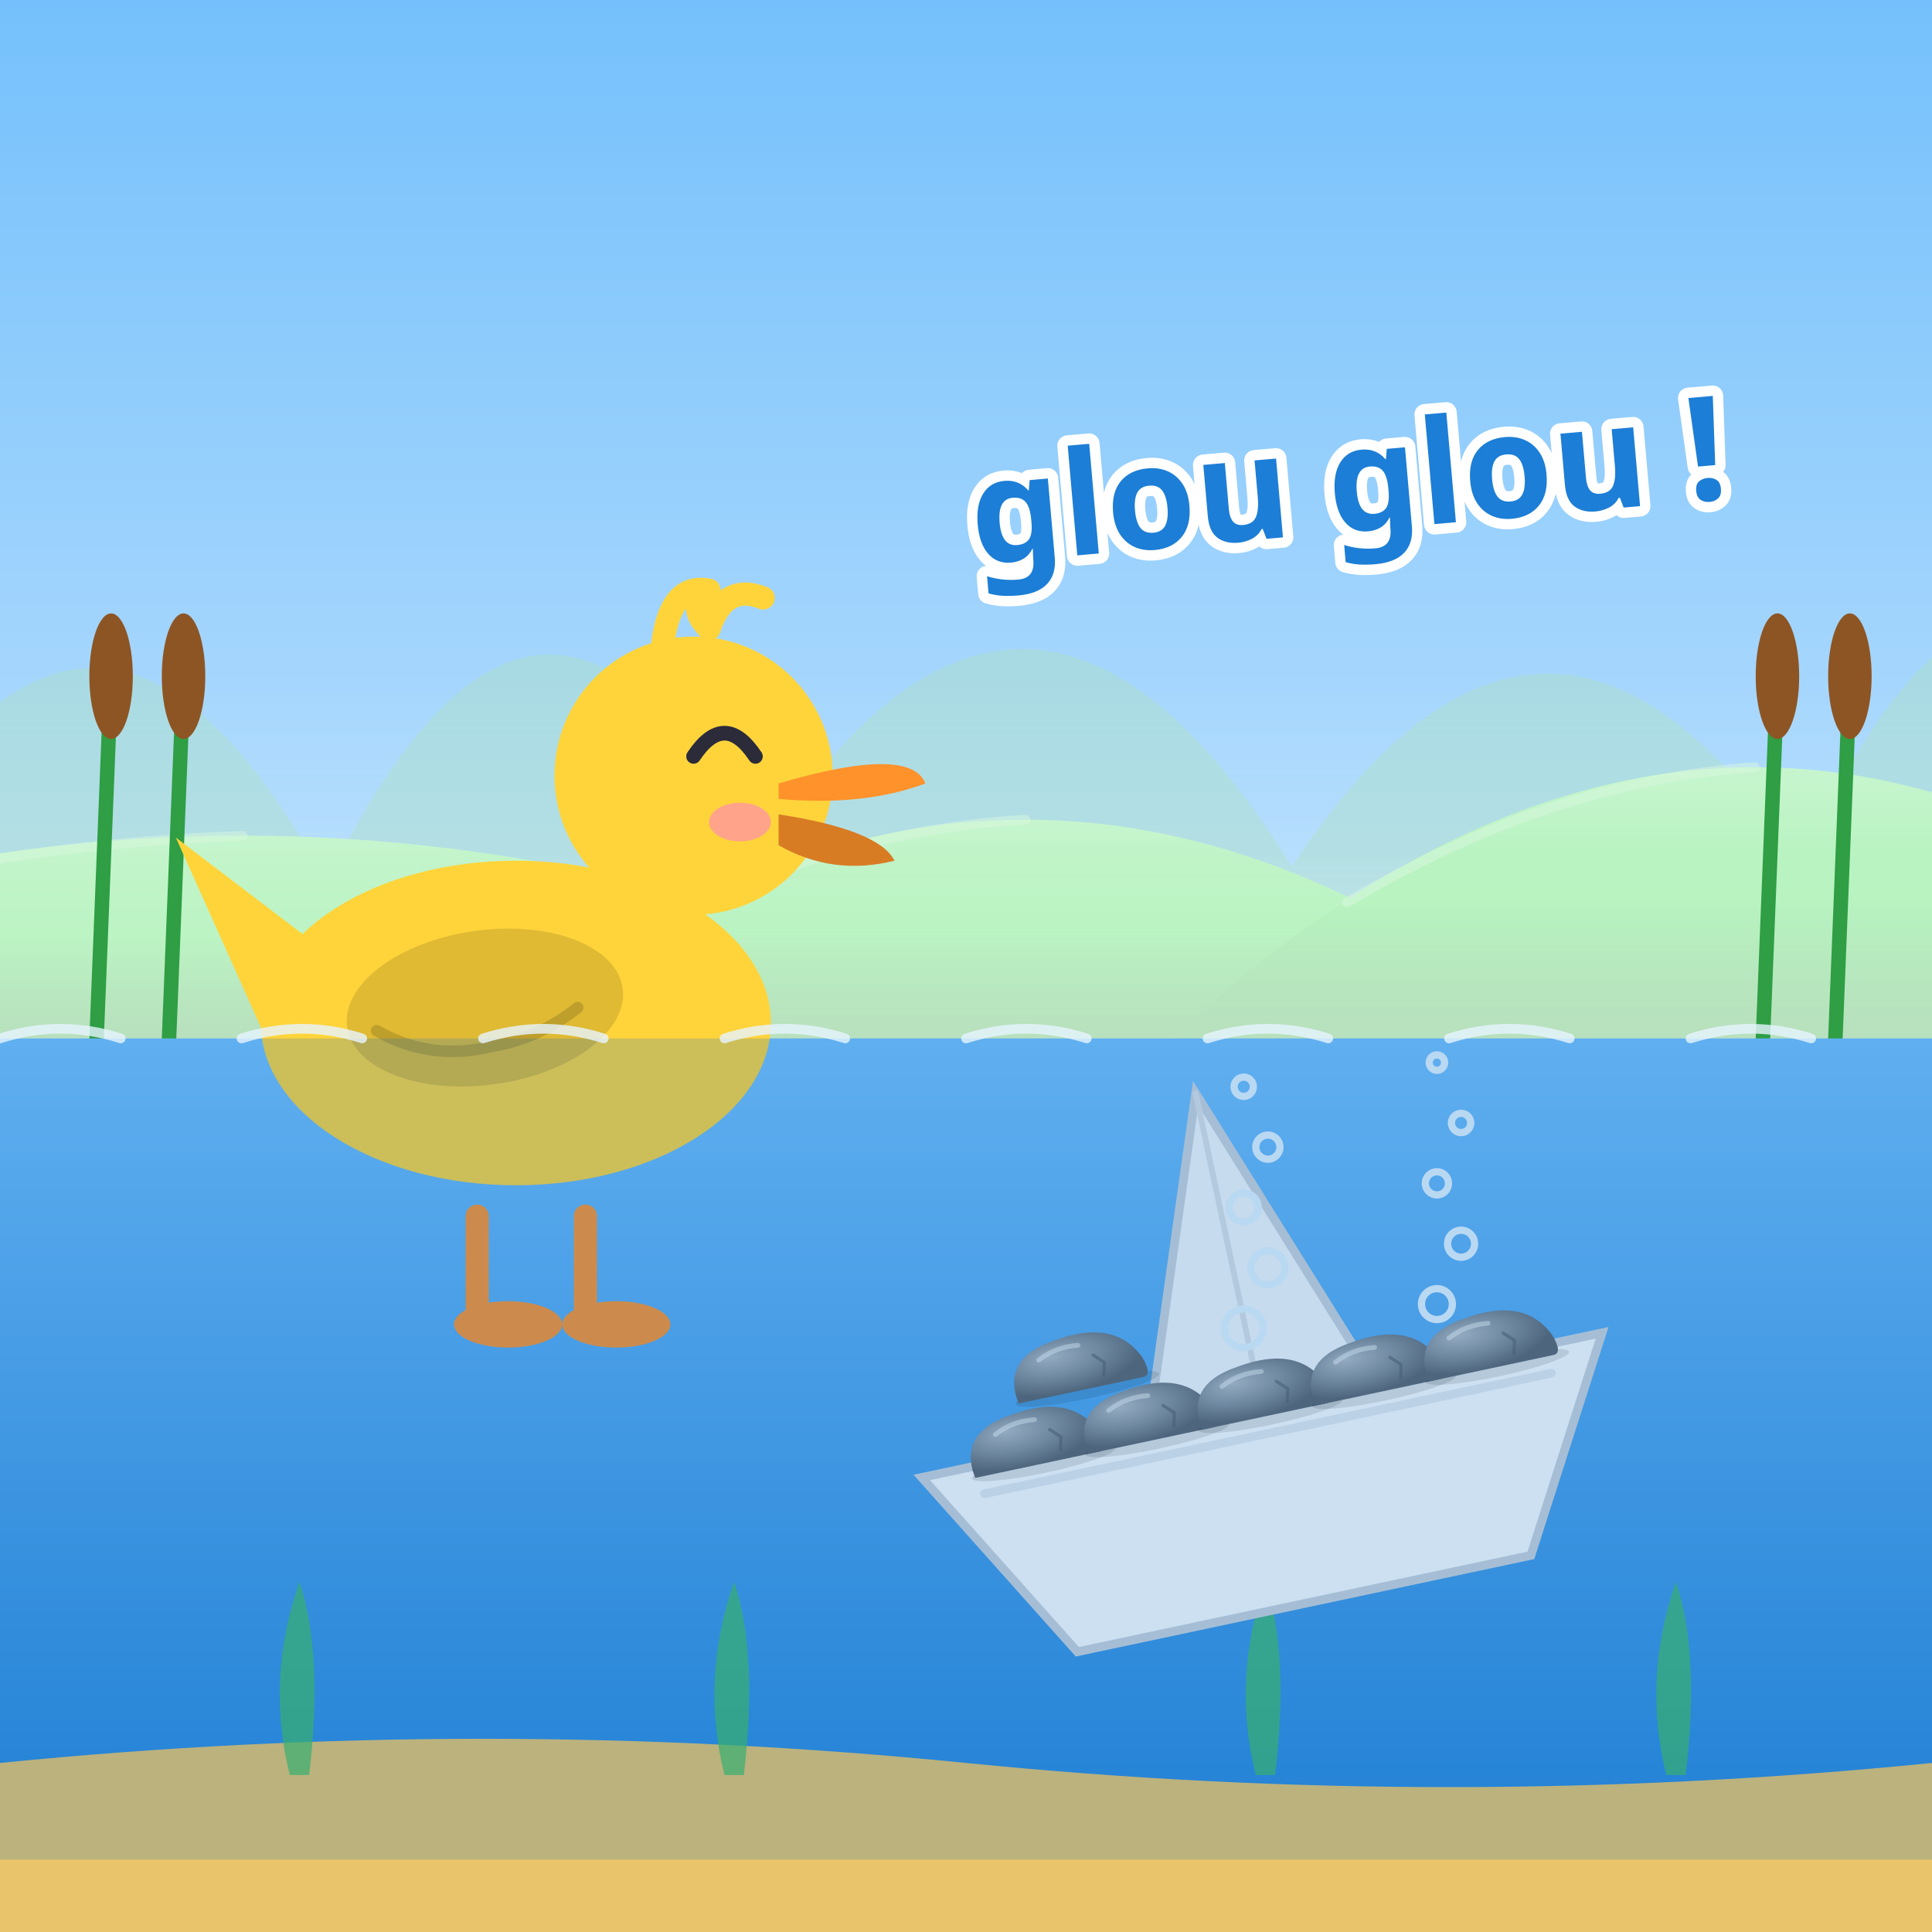
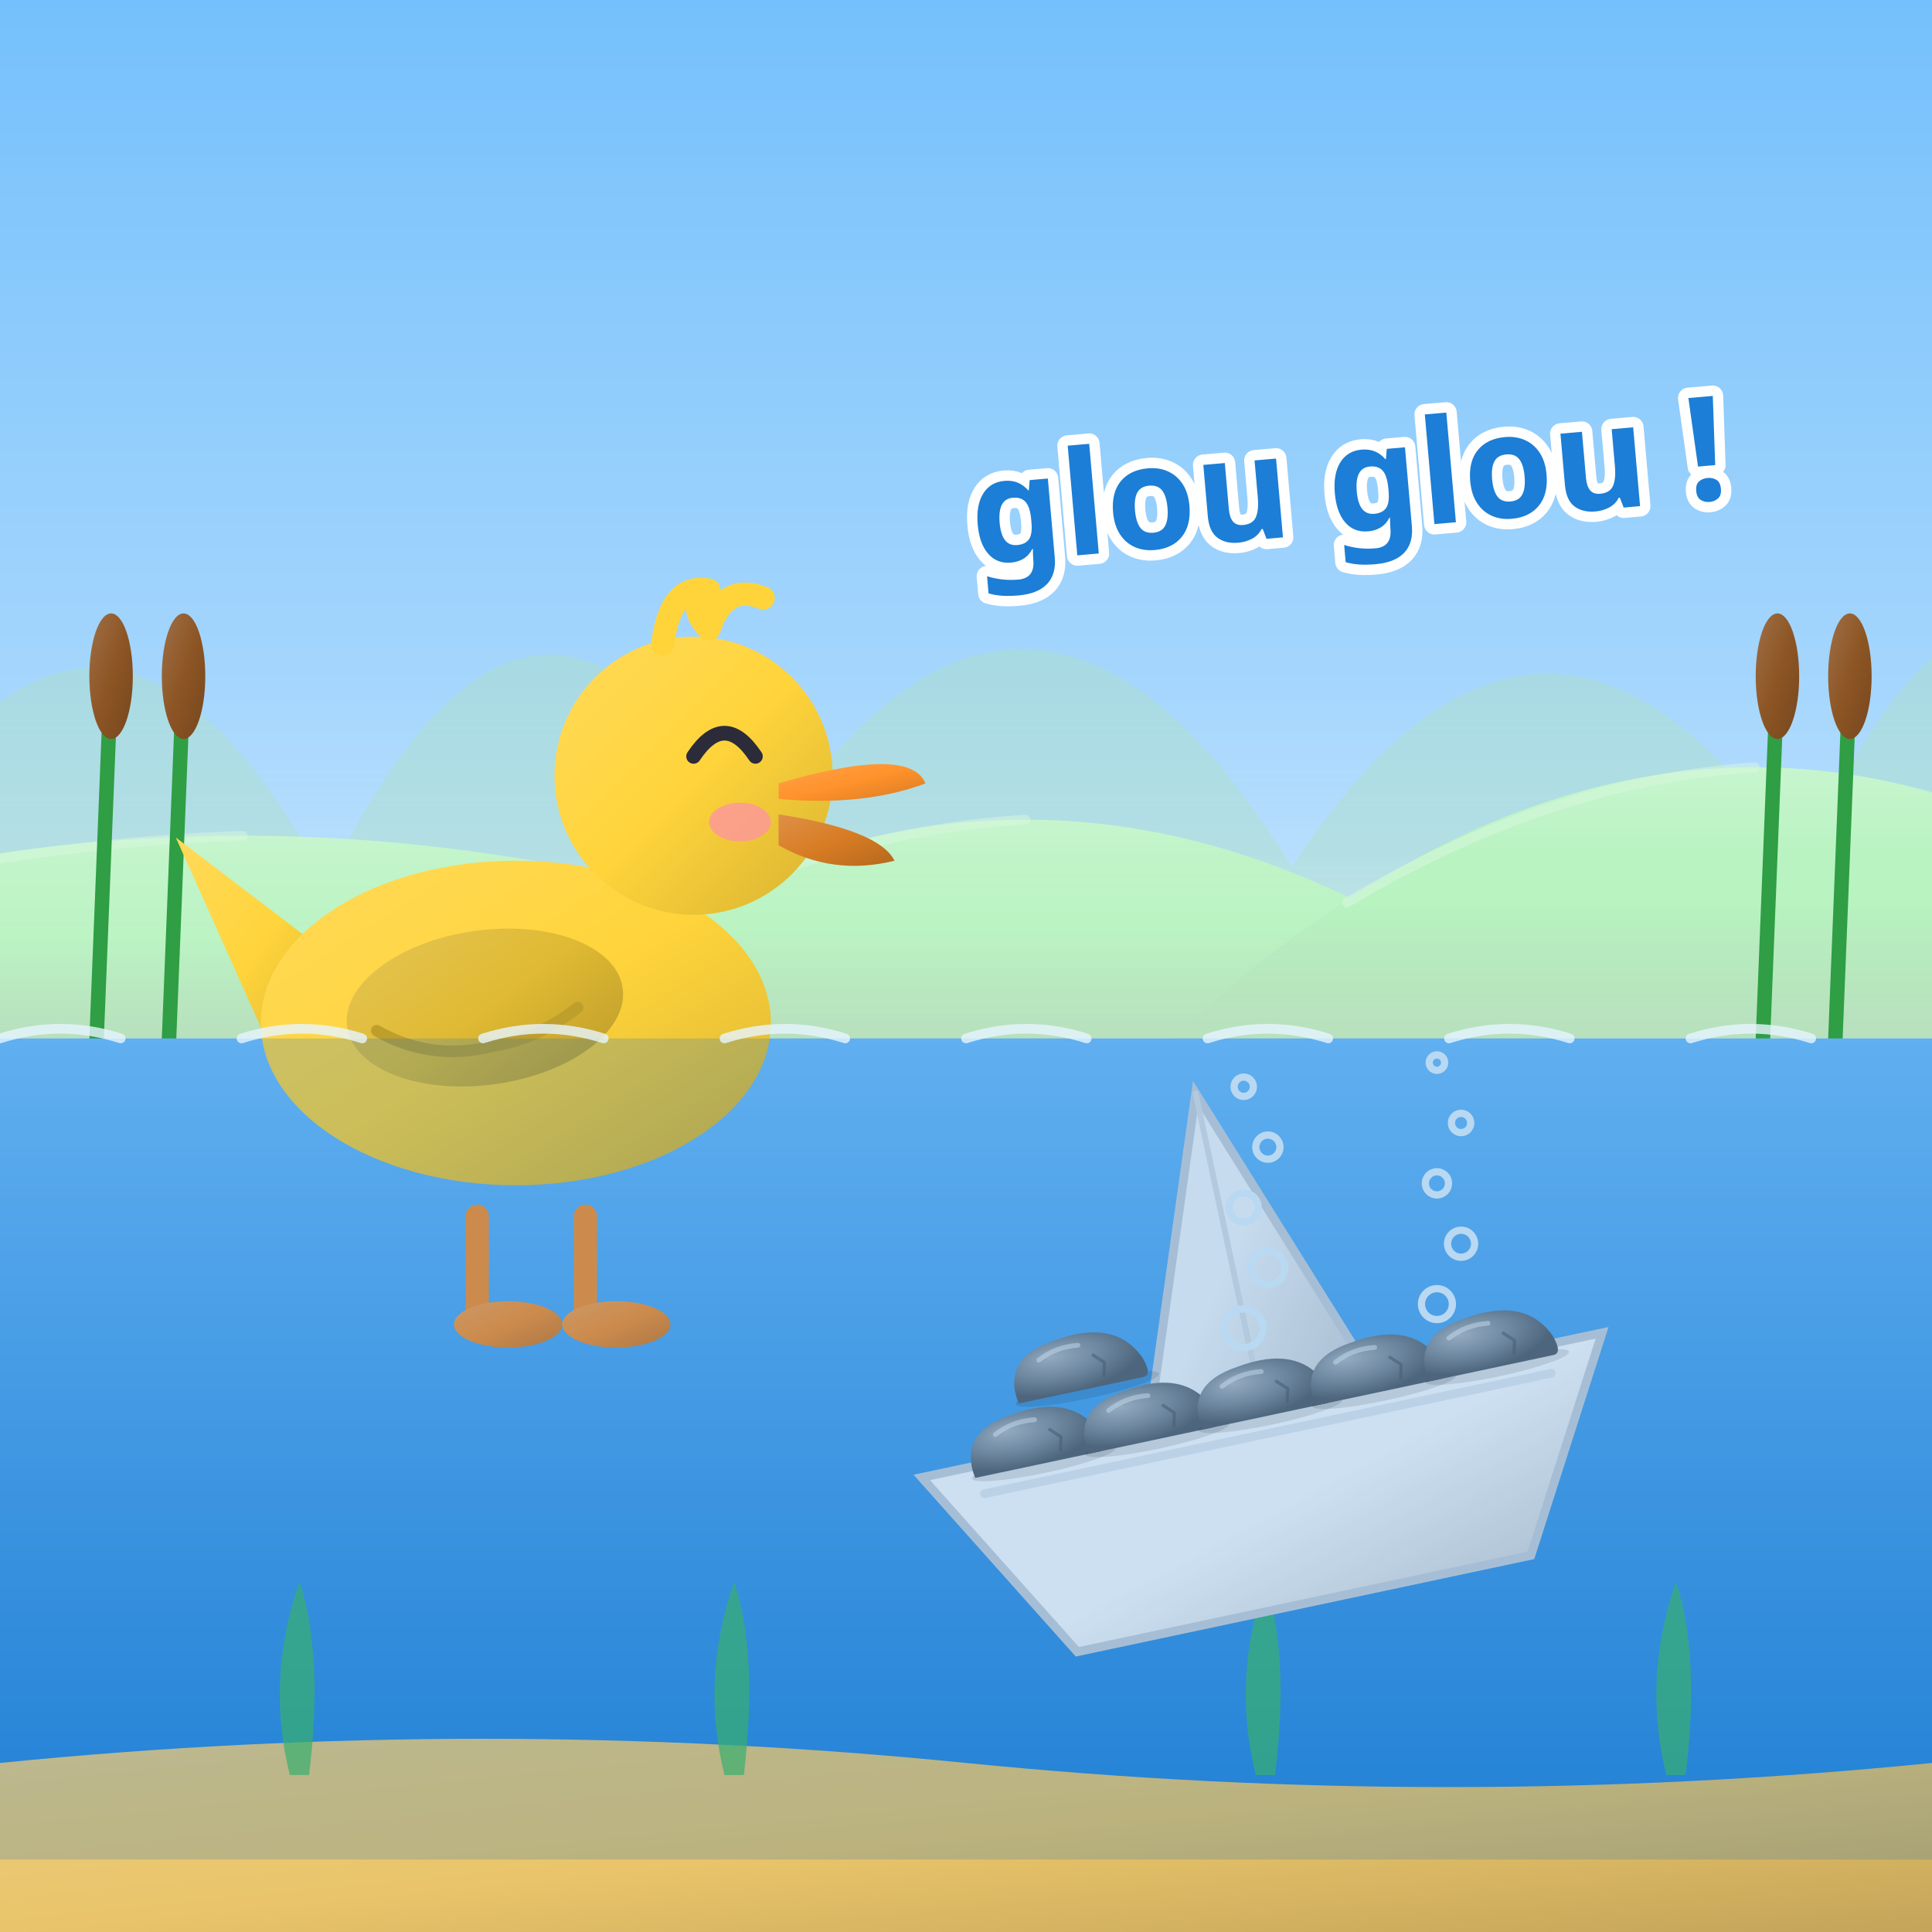
<svg xmlns="http://www.w3.org/2000/svg" viewBox="0 0 800 800" width="800" height="800">
  <defs>
    <linearGradient id="d21" x1="0" y1="0" x2="0" y2="1">
      <stop offset="0" stop-color="#74c0fc" />
      <stop offset="0.5" stop-color="#b9dffd" />
      <stop offset="1" stop-color="#e7f5ff" />
    </linearGradient>
    <linearGradient id="d22" x1="0" y1="0" x2="0" y2="1">
      <stop offset="0" stop-color="#74c0fc" />
      <stop offset="1" stop-color="#1c7ed6" />
    </linearGradient>
+     <linearGradient id="vol0044542" x1="0" y1="0" x2="1" y2="1">
+       <stop offset="0" stop-color="#ffffff" />
+       <stop offset="0.5" stop-color="#fff" />
+       <stop offset="1" stop-color="#d6d6d6" />
+     </linearGradient>
+     <linearGradient id="vol054d714" x1="0" y1="0" x2="1" y2="1">
+       <stop offset="0" stop-color="#eccd81" />
+       <stop offset="0.5" stop-color="#e9c46a" />
+       <stop offset="1" stop-color="#c3a459" />
+     </linearGradient>
+     <linearGradient id="vol386655e" x1="0" y1="0" x2="1" y2="1">
+       <stop offset="0" stop-color="#9f7047" />
+       <stop offset="0.5" stop-color="#8d5524" />
+       <stop offset="1" stop-color="#76471e" />
+     </linearGradient>
    <radialGradient id="vol47922bc" cx="0.4" cy="0.4" r="0.6" fx="0.3" fy="0.3">
      <stop offset="0" stop-color="#b6bbc0" />
      <stop offset="0.55" stop-color="#868e96" />
      <stop offset="1" stop-color="#5d6369" />
    </radialGradient>
+     <linearGradient id="vol5f1bffa" x1="0" y1="0" x2="1" y2="1">
+       <stop offset="0" stop-color="#de9047" />
+       <stop offset="0.5" stop-color="#d87c24" />
+       <stop offset="1" stop-color="#b5681e" />
+     </linearGradient>
+     <linearGradient id="vol70795a0" x1="0" y1="0" x2="1" y2="1">
+       <stop offset="0" stop-color="#f9f9fa" />
+       <stop offset="0.5" stop-color="#f8f9fa" />
+       <stop offset="1" stop-color="#d0d1d2" />
+     </linearGradient>
    <linearGradient id="vol904759d" x1="0" y1="0" x2="0" y2="1">
      <stop offset="0.35" stop-color="#f0f9ff" stop-opacity="0" />
      <stop offset="0.75" stop-color="#f0f9ff" stop-opacity="0.35" />
      <stop offset="1" stop-color="#f0f9ff" stop-opacity="0.1" />
    </linearGradient>
+     <linearGradient id="vol91924e7" x1="0" y1="0" x2="1" y2="1">
+       <stop offset="0" stop-color="#ffa34c" />
+       <stop offset="0.5" stop-color="#ff922b" />
+       <stop offset="1" stop-color="#d67a24" />
+     </linearGradient>
    <linearGradient id="vol9aae608" x1="0" y1="0" x2="0" y2="1">
      <stop offset="0" stop-color="#ffffff" stop-opacity="0" />
      <stop offset="1" stop-color="#ffffff" stop-opacity="0.3" />
+     </linearGradient>
+     <linearGradient id="volbb93d11" x1="0" y1="0" x2="1" y2="1">
+       <stop offset="0" stop-color="#ffda5a" />
+       <stop offset="0.5" stop-color="#ffd43b" />
+       <stop offset="1" stop-color="#d6b231" />
+     </linearGradient>
+     <linearGradient id="vold0546f8" x1="0" y1="0" x2="1" y2="1">
+       <stop offset="0" stop-color="#e4c553" />
+       <stop offset="0.5" stop-color="#e0ba33" />
+       <stop offset="1" stop-color="#bc9c2a" />
    </linearGradient>
    <linearGradient id="volfe59c7b" x1="0" y1="0" x2="0" y2="1">
      <stop offset="0" stop-color="#c7f5ce" />
      <stop offset="0.5" stop-color="#b2f2bb" />
      <stop offset="1" stop-color="#9cd4a4" />
    </linearGradient>
  </defs>
  <rect x="0" y="0" width="800" height="800" fill="url(#d21)" />
  <rect x="0" y="0" width="800" height="800" fill="url(#vol904759d)" />
  <path d="M -60 430 L -60 369.5 Q 37.6 185.6 135.2 365.5 Q 224.7 182.3 314.3 354.2 Q 424.6 181 534.9 358.8 Q 640.2 199.8 745.5 357.4 Q 838 152.5 930.6 356.2 L 930.6 430 Z" fill="#aee2be" opacity="0.4" />
  <path d="M -241.1 430 Q 100.5 262.1 442.2 430 Z" fill="url(#volfe59c7b)" />
  <path d="M -138.6 388 Q -19 350.2 100.5 346.1" fill="none" stroke="#d8f8dd" stroke-width="4" stroke-linecap="round" stroke-linejoin="round" opacity="0.5" />
  <path d="M 199.9 430 Q 424.6 248.8 649.3 430 Z" fill="url(#volfe59c7b)" />
  <path d="M 267.3 384.7 Q 345.9 343.9 424.6 339.4" fill="none" stroke="#d8f8dd" stroke-width="4" stroke-linecap="round" stroke-linejoin="round" opacity="0.5" />
  <path d="M 485.3 430 Q 726.6 205.4 967.8 430 Z" fill="url(#volfe59c7b)" />
  <path d="M 557.7 373.8 Q 642.1 323.3 726.6 317.7" fill="none" stroke="#d8f8dd" stroke-width="4" stroke-linecap="round" stroke-linejoin="round" opacity="0.5" />
  <rect x="0" y="353" width="800" height="81" fill="url(#vol9aae608)" />
  <line x1="40" y1="430" x2="46" y2="280" stroke="#2f9e44" stroke-width="6" stroke-linecap="round" />
-   <ellipse cx="46" cy="280" rx="9" ry="26" fill="#8d5524" />
+   <ellipse cx="46" cy="280" rx="9" ry="26" fill="url(#vol386655e)" />
  <line x1="70" y1="430" x2="76" y2="280" stroke="#2f9e44" stroke-width="6" stroke-linecap="round" />
-   <ellipse cx="76" cy="280" rx="9" ry="26" fill="#8d5524" />
+   <ellipse cx="76" cy="280" rx="9" ry="26" fill="url(#vol386655e)" />
  <line x1="730" y1="430" x2="736" y2="280" stroke="#2f9e44" stroke-width="6" stroke-linecap="round" />
-   <ellipse cx="736" cy="280" rx="9" ry="26" fill="#8d5524" />
+   <ellipse cx="736" cy="280" rx="9" ry="26" fill="url(#vol386655e)" />
  <line x1="760" y1="430" x2="766" y2="280" stroke="#2f9e44" stroke-width="6" stroke-linecap="round" />
-   <ellipse cx="766" cy="280" rx="9" ry="26" fill="#8d5524" />
+   <ellipse cx="766" cy="280" rx="9" ry="26" fill="url(#vol386655e)" />
  <rect x="0" y="430" width="800" height="370" fill="url(#d22)" />
-   <path d="M 0 730 Q 200 710 400 730 T 800 730 L 800 800 L 0 800 Z" fill="#e9c46a" />
+   <path d="M 0 730 Q 200 710 400 730 T 800 730 L 800 800 L 0 800 Z" fill="url(#vol054d714)" />
  <path d="M 120 735 q -10 -40 4 -80 q 10 30 4 80" fill="#40c057" opacity="0.7" />
  <path d="M 300 735 q -10 -40 4 -80 q 10 30 4 80" fill="#40c057" opacity="0.7" />
  <path d="M 520 735 q -10 -40 4 -80 q 10 30 4 80" fill="#40c057" opacity="0.7" />
  <path d="M 690 735 q -10 -40 4 -80 q 10 30 4 80" fill="#40c057" opacity="0.7" />
  <g transform="translate(540 664) rotate(-12) scale(1.2 1.2)">
-     <polygon points="-120,-70 120,-70 80,0 -80,0" fill="#fff" stroke="#ced4da" stroke-width="3" />
-     <polygon points="-40,-70 0,-180 40,-70" fill="#f8f9fa" stroke="#ced4da" stroke-width="3" />
+     <polygon points="-120,-70 120,-70 80,0 -80,0" fill="url(#vol0044542)" stroke="#ced4da" stroke-width="3" />
+     <polygon points="-40,-70 0,-180 40,-70" fill="url(#vol70795a0)" stroke="#ced4da" stroke-width="3" />
    <line x1="0" y1="-180" x2="0" y2="-70" stroke="#dee2e6" stroke-width="2" stroke-linecap="round" />
    <line x1="-100" y1="-60" x2="100" y2="-60" stroke="#e9ecef" stroke-width="3" stroke-linecap="round" />
    <g transform="translate(-80 -66) scale(0.55 0.55)">
      <ellipse cx="4" cy="0" rx="46" ry="6" fill="#000" opacity="0.12" />
      <path d="M -40 0 Q -45 -30 -10 -34 Q 30 -40 42 -12 Q 46 0 40 0 Z" fill="url(#vol47922bc)" />
      <path d="M -22 -24 Q -10 -30 4 -28" fill="none" stroke="#fff" stroke-width="3" stroke-linecap="round" stroke-linejoin="round" opacity="0.45" />
      <path d="M 12 -20 l 6 6 l -2 8" fill="none" stroke="#575c61" stroke-width="2" stroke-linecap="round" stroke-linejoin="round" opacity="0.6" />
    </g>
    <g transform="translate(-40 -66) scale(0.55 0.55)">
      <ellipse cx="4" cy="0" rx="46" ry="6" fill="#000" opacity="0.12" />
      <path d="M -40 0 Q -45 -30 -10 -34 Q 30 -40 42 -12 Q 46 0 40 0 Z" fill="url(#vol47922bc)" />
      <path d="M -22 -24 Q -10 -30 4 -28" fill="none" stroke="#fff" stroke-width="3" stroke-linecap="round" stroke-linejoin="round" opacity="0.45" />
      <path d="M 12 -20 l 6 6 l -2 8" fill="none" stroke="#575c61" stroke-width="2" stroke-linecap="round" stroke-linejoin="round" opacity="0.6" />
    </g>
    <g transform="translate(0 -66) scale(0.55 0.55)">
      <ellipse cx="4" cy="0" rx="46" ry="6" fill="#000" opacity="0.12" />
      <path d="M -40 0 Q -45 -30 -10 -34 Q 30 -40 42 -12 Q 46 0 40 0 Z" fill="url(#vol47922bc)" />
      <path d="M -22 -24 Q -10 -30 4 -28" fill="none" stroke="#fff" stroke-width="3" stroke-linecap="round" stroke-linejoin="round" opacity="0.45" />
      <path d="M 12 -20 l 6 6 l -2 8" fill="none" stroke="#575c61" stroke-width="2" stroke-linecap="round" stroke-linejoin="round" opacity="0.6" />
    </g>
    <g transform="translate(40 -66) scale(0.55 0.55)">
      <ellipse cx="4" cy="0" rx="46" ry="6" fill="#000" opacity="0.12" />
      <path d="M -40 0 Q -45 -30 -10 -34 Q 30 -40 42 -12 Q 46 0 40 0 Z" fill="url(#vol47922bc)" />
      <path d="M -22 -24 Q -10 -30 4 -28" fill="none" stroke="#fff" stroke-width="3" stroke-linecap="round" stroke-linejoin="round" opacity="0.45" />
      <path d="M 12 -20 l 6 6 l -2 8" fill="none" stroke="#575c61" stroke-width="2" stroke-linecap="round" stroke-linejoin="round" opacity="0.6" />
    </g>
    <g transform="translate(80 -66) scale(0.55 0.55)">
      <ellipse cx="4" cy="0" rx="46" ry="6" fill="#000" opacity="0.12" />
      <path d="M -40 0 Q -45 -30 -10 -34 Q 30 -40 42 -12 Q 46 0 40 0 Z" fill="url(#vol47922bc)" />
      <path d="M -22 -24 Q -10 -30 4 -28" fill="none" stroke="#fff" stroke-width="3" stroke-linecap="round" stroke-linejoin="round" opacity="0.45" />
      <path d="M 12 -20 l 6 6 l -2 8" fill="none" stroke="#575c61" stroke-width="2" stroke-linecap="round" stroke-linejoin="round" opacity="0.6" />
    </g>
    <g transform="translate(-60 -88) scale(0.55 0.55)">
      <ellipse cx="4" cy="0" rx="46" ry="6" fill="#000" opacity="0.12" />
      <path d="M -40 0 Q -45 -30 -10 -34 Q 30 -40 42 -12 Q 46 0 40 0 Z" fill="url(#vol47922bc)" />
      <path d="M -22 -24 Q -10 -30 4 -28" fill="none" stroke="#fff" stroke-width="3" stroke-linecap="round" stroke-linejoin="round" opacity="0.45" />
      <path d="M 12 -20 l 6 6 l -2 8" fill="none" stroke="#575c61" stroke-width="2" stroke-linecap="round" stroke-linejoin="round" opacity="0.6" />
    </g>
  </g>
  <g>
    <circle cx="515" cy="450" r="4" fill="none" stroke="#e7f5ff" stroke-width="3" />
    <circle cx="525" cy="475" r="5" fill="none" stroke="#e7f5ff" stroke-width="3" />
    <circle cx="515" cy="500" r="6" fill="none" stroke="#e7f5ff" stroke-width="3" />
    <circle cx="525" cy="525" r="7" fill="none" stroke="#e7f5ff" stroke-width="3" />
    <circle cx="515" cy="550" r="8" fill="none" stroke="#e7f5ff" stroke-width="3" />
  </g>
  <g>
    <circle cx="595" cy="440" r="3.2" fill="none" stroke="#e7f5ff" stroke-width="3" />
    <circle cx="605" cy="465" r="4" fill="none" stroke="#e7f5ff" stroke-width="3" />
    <circle cx="595" cy="490" r="4.8" fill="none" stroke="#e7f5ff" stroke-width="3" />
    <circle cx="605" cy="515" r="5.6" fill="none" stroke="#e7f5ff" stroke-width="3" />
    <circle cx="595" cy="540" r="6.4" fill="none" stroke="#e7f5ff" stroke-width="3" />
  </g>
  <g transform="translate(220 484.4) scale(1.6 1.6)">
    <line x1="-14" y1="12" x2="-14" y2="38" stroke="#ff922b" stroke-width="6" stroke-linecap="round" />
-     <ellipse cx="-6" cy="40" rx="14" ry="6" fill="#ff922b" />
+     <ellipse cx="-6" cy="40" rx="14" ry="6" fill="url(#vol91924e7)" />
    <line x1="14" y1="12" x2="14" y2="38" stroke="#ff922b" stroke-width="6" stroke-linecap="round" />
-     <ellipse cx="22" cy="40" rx="14" ry="6" fill="#ff922b" />
+     <ellipse cx="22" cy="40" rx="14" ry="6" fill="url(#vol91924e7)" />
    <g transform="translate(0 -20)">
-       <polygon points="-50,-34 -92,-66 -66,-8" fill="#ffd43b" />
-       <ellipse cx="-4" cy="-18" rx="66" ry="42" fill="#ffd43b" />
+       <polygon points="-50,-34 -92,-66 -66,-8" fill="url(#volbb93d11)" />
+       <ellipse cx="-4" cy="-18" rx="66" ry="42" fill="url(#volbb93d11)" />
    </g>
-     <ellipse cx="-12" cy="-42" rx="36" ry="20" fill="#e0ba33" transform="rotate(-8 -12 -42)" />
+     <ellipse cx="-12" cy="-42" rx="36" ry="20" fill="url(#vold0546f8)" transform="rotate(-8 -12 -42)" />
    <path d="M -40 -36 q 14 8 30 4 q 12 -2 22 -10" fill="none" stroke="#bf9f2c" stroke-width="3" stroke-linecap="round" stroke-linejoin="round" />
-     <circle cx="42" cy="-102" r="36" fill="#ffd43b" />
+     <circle cx="42" cy="-102" r="36" fill="url(#volbb93d11)" />
    <path d="M 34 -136 q 2 -16 12 -14 q -6 4 0 10 q 4 -12 14 -8" fill="none" stroke="#ffd43b" stroke-width="6" stroke-linecap="round" stroke-linejoin="round" />
-     <path d="M 64 -100 Q 98 -110 102 -100 Q 86 -94 64 -96 Z" fill="#ff922b" />
-     <path d="M 64 -92 Q 90 -88 94 -80 Q 78 -76 64 -84 Z" fill="#d87c24" />
+     <path d="M 64 -100 Q 98 -110 102 -100 Q 86 -94 64 -96 Z" fill="url(#vol91924e7)" />
+     <path d="M 64 -92 Q 90 -88 94 -80 Q 78 -76 64 -84 Z" fill="url(#vol5f1bffa)" />
    <ellipse cx="54" cy="-90" rx="8" ry="5" fill="#ff8fab" opacity="0.7" />
    <path d="M 42 -107 Q 50 -119 58 -107" fill="none" stroke="#2b2b3a" stroke-width="3.8" stroke-linecap="round" stroke-linejoin="round" />
  </g>
  <text x="560" y="220" font-family="Fredoka, Andika, sans-serif" font-weight="700" font-size="60" text-anchor="middle" fill="#1c7ed6" stroke="#fff" stroke-width="8.6" stroke-linejoin="round" paint-order="stroke" transform="rotate(-5 560 220)">glou glou !</text>
  <rect x="0" y="430" width="800" height="340" fill="#1971c2" opacity="0.22" />
  <path d="M 0 430 q 25 -8 50 0 M 100 430 q 25 -8 50 0 M 200 430 q 25 -8 50 0 M 300 430 q 25 -8 50 0 M 400 430 q 25 -8 50 0 M 500 430 q 25 -8 50 0 M 600 430 q 25 -8 50 0 M 700 430 q 25 -8 50 0" fill="none" stroke="#e7f5ff" stroke-width="4" stroke-linecap="round" stroke-linejoin="round" opacity="0.8" />
</svg>
